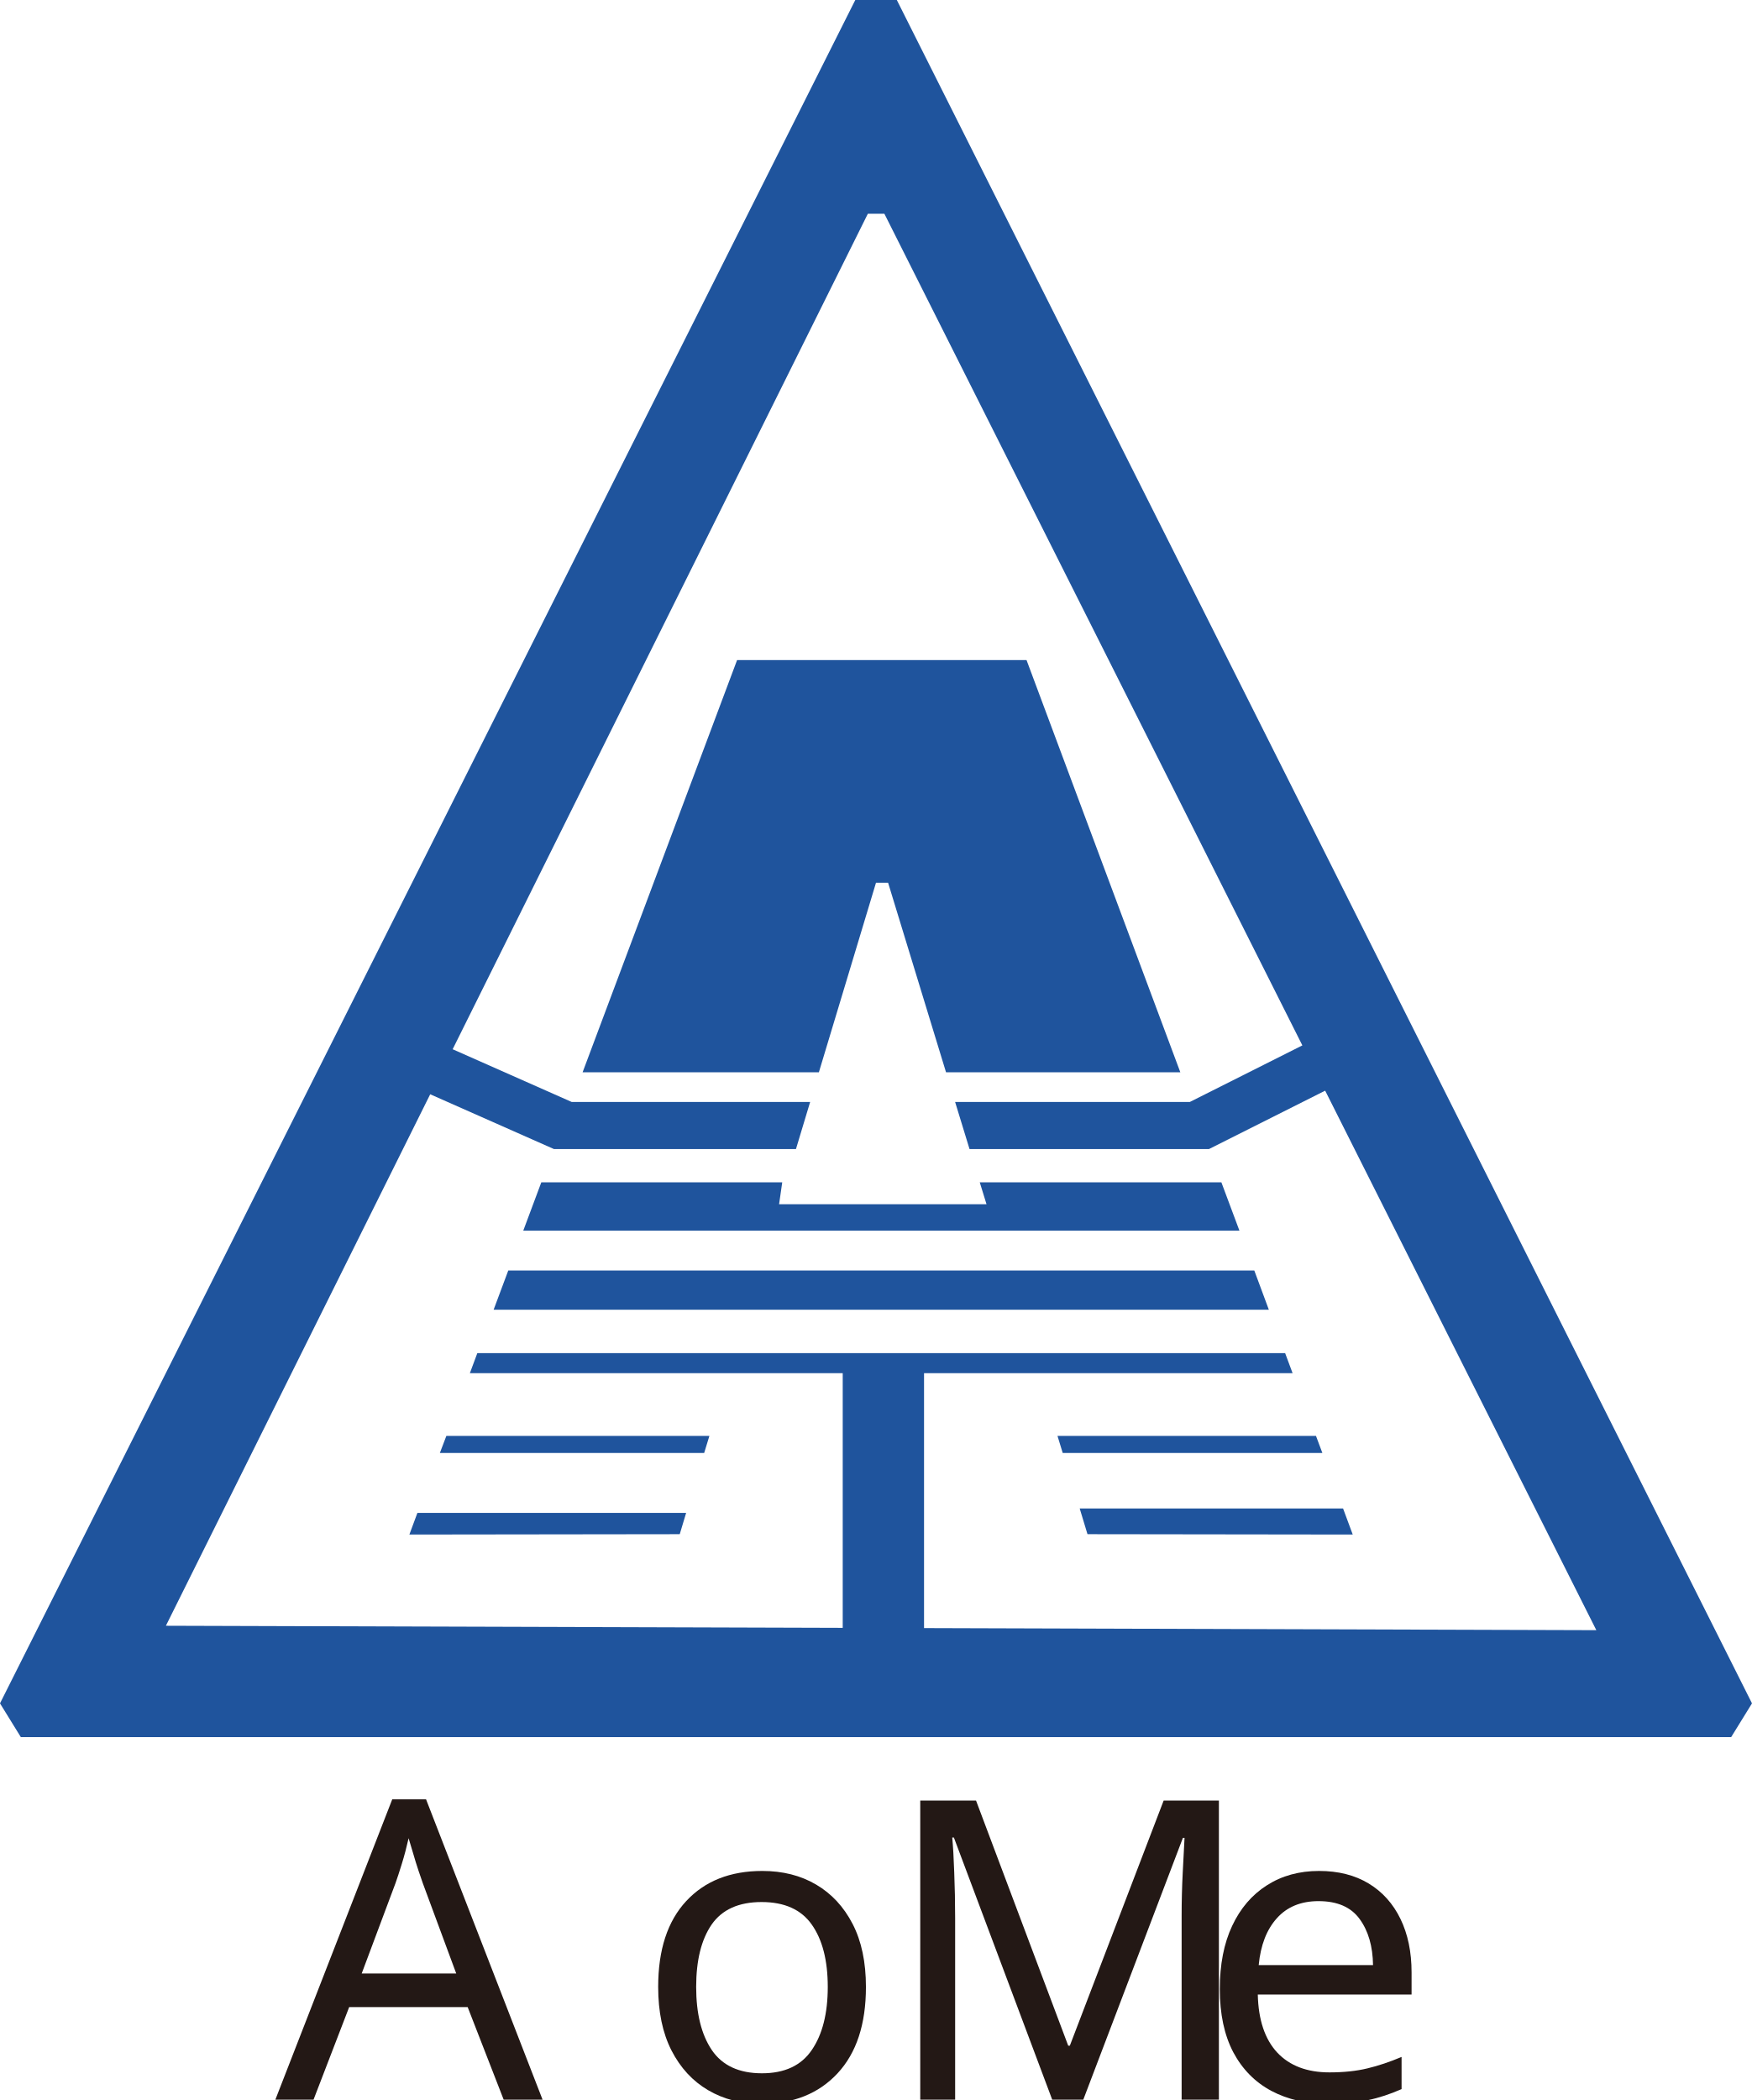
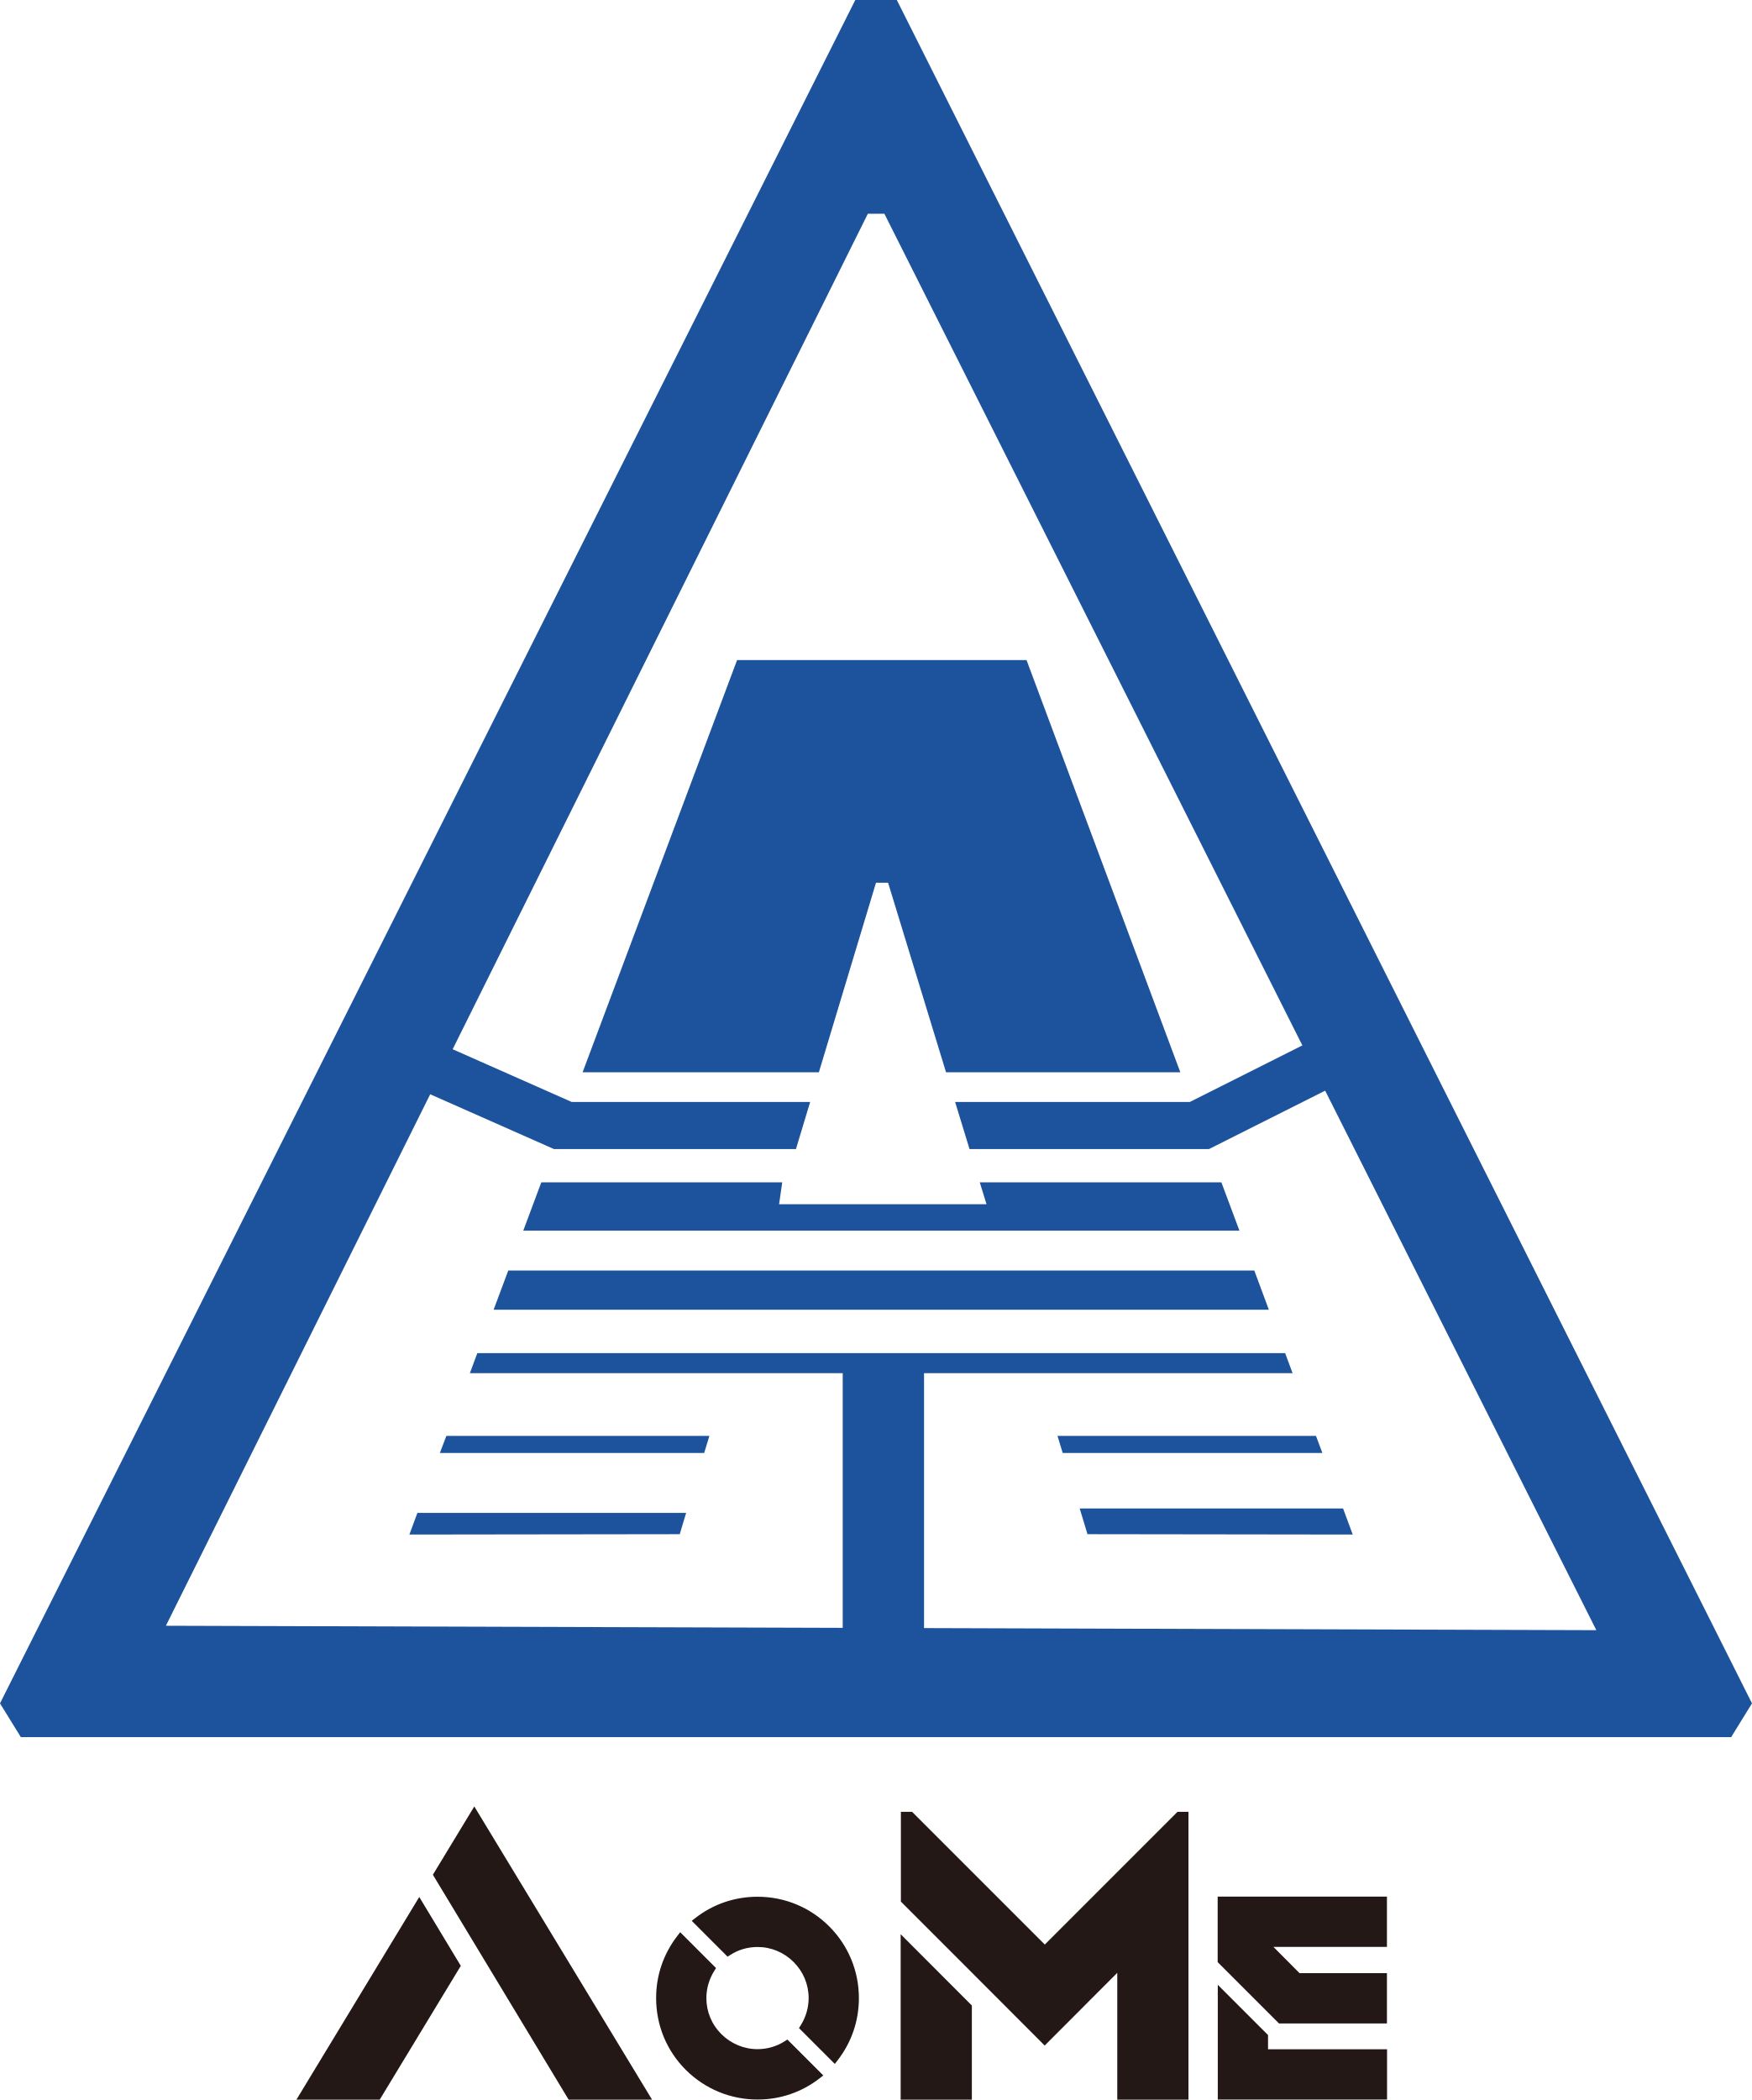
<svg xmlns="http://www.w3.org/2000/svg" id="_图层_1" data-name="图层 1" viewBox="0 0 150.6 180.49">
  <g>
    <path d="M103.92,98.76h-20.58l-1.24-4.05h20.18l9.67-4.86L76.02,18.37h-1.42L38.89,90.18l10.23,4.53h20.5l-1.22,4.05h-20.8l-10.64-4.71-22.72,45.68,58.18,.18v-21.89H40.38l.64-1.72H110.47l.64,1.72h-31.68v21.91l57.79,.18-23.31-46.37-9.99,5.02Zm-45.49,33.09l-23.24,.03,.7-1.86h23.1l-.55,1.82Zm2.55-8.45l-.44,1.47h-22.72l.55-1.47h22.61Zm-10.9-31.25l13.28-35.43h24.88l13.22,35.43h-20.13l-4.99-16.29h-1.04l-4.91,16.29h-20.31Zm-3.55,9.47h20.71l-.27,1.87h17.82l-.57-1.87h20.77l1.55,4.15H44.98l1.56-4.15Zm-4.1,10.94l1.26-3.36H107.82l1.26,3.36H42.43Zm48.47,10.84h22.22l.55,1.47h-22.32l-.45-1.47Zm25.39,8.48l-22.8-.03-.68-2.2h22.64l.83,2.24Z" style="fill: none;" />
-     <path d="M77.09,0h-3.57L0,146.4l1.79,2.9H148.81l1.79-2.9L77.09,0Zm2.34,139.93v-21.91h31.68l-.64-1.72H41.03l-.64,1.72h32.05v21.89l-58.18-.18,22.72-45.68,10.64,4.71h20.8l1.22-4.05h-20.5l-10.23-4.53L74.6,18.37h1.42l35.93,71.48-9.67,4.86h-20.18l1.24,4.05h20.58l9.99-5.02,23.31,46.37-57.79-.18Z" style="fill: #1f549d;" />
-     <polygon points="75.3 75.87 76.34 75.87 81.32 92.16 101.46 92.16 88.24 56.73 63.36 56.73 50.08 92.16 70.39 92.16 75.3 75.87" style="fill: #1f549d;" />
-     <polygon points="104.99 101.62 84.22 101.62 84.8 103.5 66.97 103.5 67.24 101.62 46.53 101.62 44.98 105.77 106.54 105.77 104.99 101.62" style="fill: #1f549d;" />
-     <polygon points="43.69 109.2 42.43 112.57 109.07 112.57 107.82 109.2 43.69 109.2" style="fill: #1f549d;" />
-     <polygon points="37.81 124.88 60.53 124.88 60.98 123.41 38.37 123.41 37.81 124.88" style="fill: #1f549d;" />
-     <polygon points="35.19 131.89 58.43 131.86 58.98 130.03 35.88 130.03 35.19 131.89" style="fill: #1f549d;" />
-     <polygon points="113.12 123.41 90.9 123.41 91.35 124.88 113.67 124.88 113.12 123.41" style="fill: #1f549d;" />
-     <polygon points="93.48 131.86 116.28 131.89 115.45 129.65 92.81 129.65 93.48 131.86" style="fill: #1f549d;" />
+     <path d="M77.09,0h-3.57L0,146.4l1.79,2.9H148.81l1.79-2.9L77.09,0Zm2.34,139.93v-21.91h31.68l-.64-1.72H41.03l-.64,1.72h32.05v21.89l-58.18-.18,22.72-45.68,10.64,4.71h20.8l1.22-4.05h-20.5l-10.23-4.53L74.6,18.37h1.42l35.93,71.48-9.67,4.86h-20.18l1.24,4.05h20.58l9.99-5.02,23.31,46.37-57.79-.18Z" style="fill: #1d539c;" />
+     <polygon points="75.3 75.87 76.34 75.87 81.32 92.16 101.46 92.16 88.24 56.73 63.36 56.73 50.08 92.16 70.39 92.16 75.3 75.87" style="fill: #1d539c;" />
+     <polygon points="104.99 101.62 84.22 101.62 84.8 103.5 66.97 103.5 67.24 101.62 46.53 101.62 44.98 105.77 106.54 105.77 104.99 101.62" style="fill: #1d539c;" />
+     <polygon points="43.69 109.2 42.43 112.57 109.07 112.57 107.82 109.2 43.69 109.2" style="fill: #1d539c;" />
+     <polygon points="37.81 124.88 60.53 124.88 60.98 123.41 38.37 123.41 37.81 124.88" style="fill: #1d539c;" />
+     <polygon points="35.19 131.89 58.43 131.86 58.98 130.03 35.88 130.03 35.19 131.89" style="fill: #1d539c;" />
+     <polygon points="113.12 123.41 90.9 123.41 91.35 124.88 113.67 124.88 113.12 123.41" style="fill: #1d539c;" />
+     <polygon points="93.48 131.86 116.28 131.89 115.45 129.65 92.81 129.65 93.48 131.86" style="fill: #1d539c;" />
  </g>
-   <text transform="translate(23.67 180.46)" style="fill: #231815; font-family: QuantumRegular, Quantum; font-size: 36px;">
-     <tspan x="0" y="0" style="letter-spacing: -.09em;">A</tspan>
-     <tspan x="30.92" y="0" style="letter-spacing: 0em;">o</tspan>
-     <tspan x="51.95" y="0" style="letter-spacing: -.03em;">M</tspan>
-     <tspan x="79.2" y="0">e</tspan>
-   </text>
+   <g>
+     <path d="M36.04,163.04l3.57,5.92-6.97,11.5h-7.16l10.56-17.42Zm20,17.42h-7.16l-1.48-2.45-10.19-16.88,3.56-5.87,15.28,25.2Z" style="fill: #231815;" />
+     <path d="M67.69,175.3l3.08,3.08-.31,.24c-1.54,1.2-3.39,1.83-5.34,1.83-2.33,0-4.52-.91-6.17-2.55-1.65-1.65-2.55-3.84-2.55-6.17,0-1.96,.63-3.8,1.83-5.35l.24-.31,3.08,3.08-.15,.24c-.44,.7-.68,1.51-.68,2.34,0,1.17,.46,2.28,1.29,3.1s1.93,1.29,3.1,1.29c.83,0,1.65-.23,2.34-.68l.24-.15Zm6.14-3.57c0,1.96-.63,3.8-1.83,5.35l-.24,.31-3.08-3.08,.15-.24c.44-.7,.68-1.51,.68-2.34,0-1.17-.46-2.27-1.29-3.1-.83-.83-1.93-1.29-3.1-1.29-.84,0-1.65,.23-2.34,.68l-.24,.15-3.08-3.08,.31-.24c1.54-1.2,3.39-1.83,5.35-1.83,2.33,0,4.52,.91,6.16,2.55s2.55,3.84,2.55,6.16Z" style="fill: #231815;" />
+     <path d="M102.16,155.72v24.74h-6.12v-10.9l-6.24,6.25-6.24-6.25h0s-6.12-6.12-6.12-6.12v-7.72h.96l11.41,11.41,11.41-11.41h.96Zm-24.74,10.52l6.12,6.13v8.09h-6.12v-14.22Z" style="fill: #231815;" />
+     <path d="M109.94,173.91l-5.27-5.27v-5.63h14.55v4.32h-9.76l2.25,2.26h7.51v4.32h-9.29Zm9.29,2.22v4.32h-14.55v-9.86l4.32,4.32v1.22h10.23Z" style="fill: #231815;" />
+   </g>
</svg>
